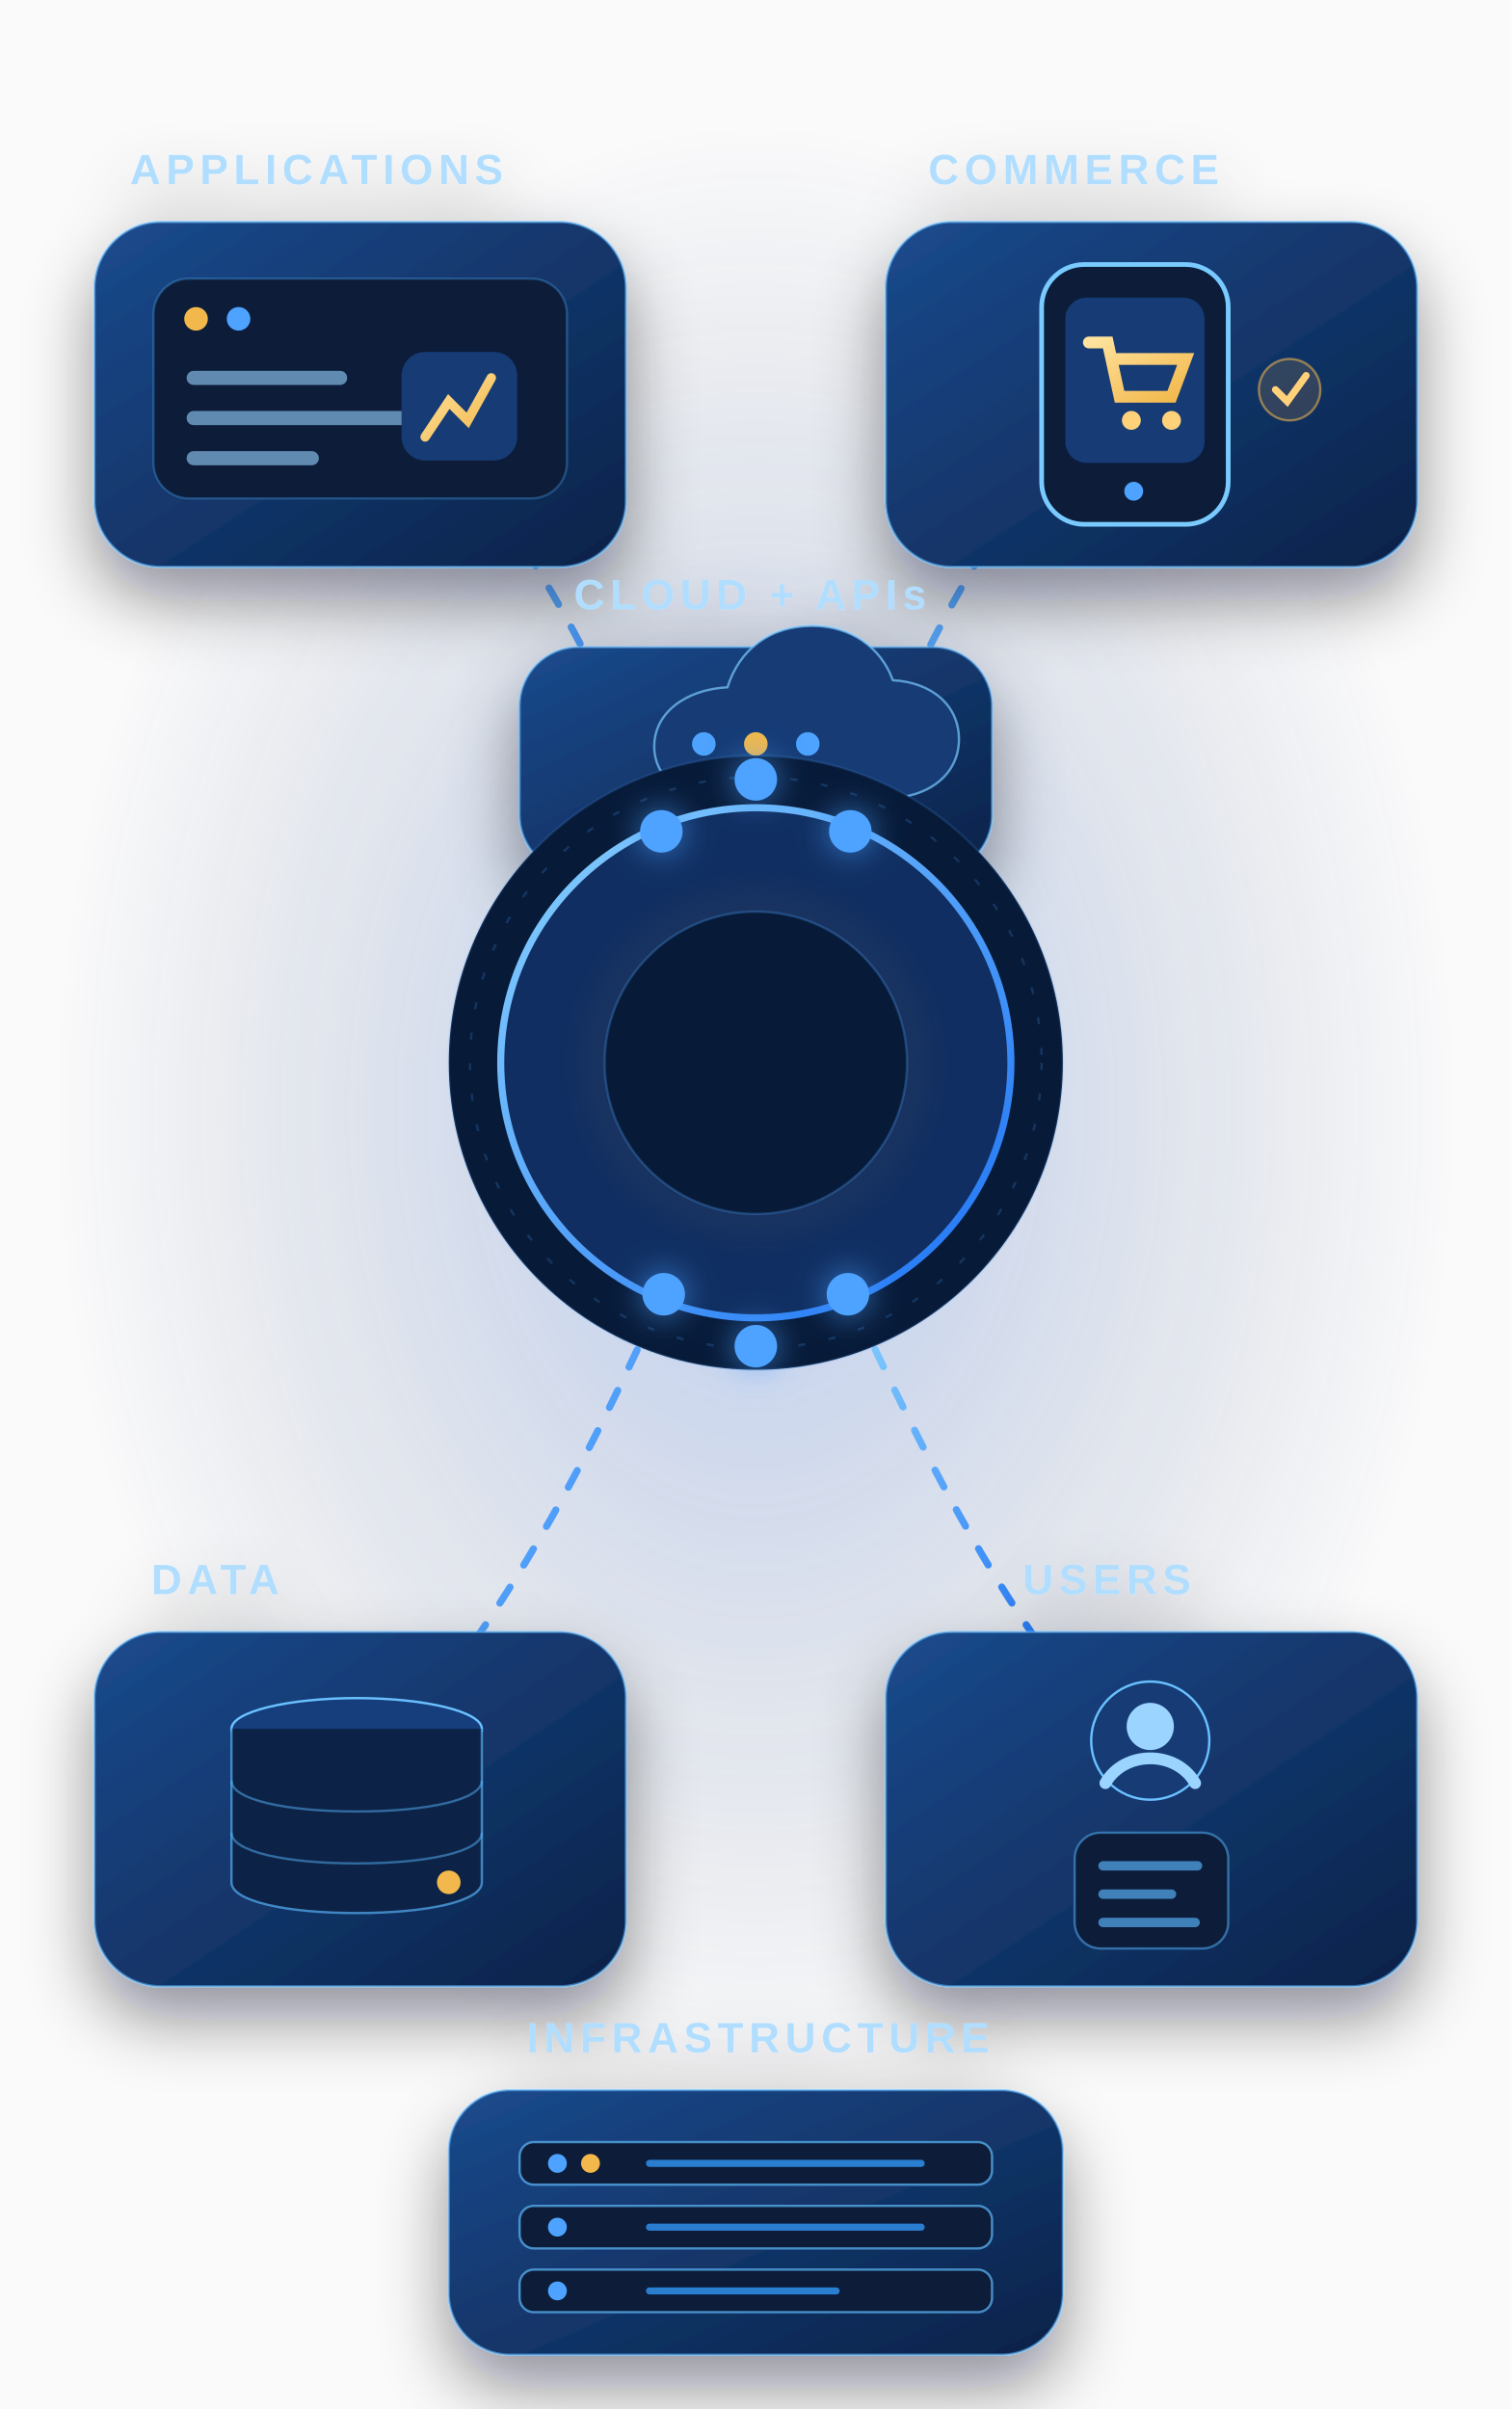
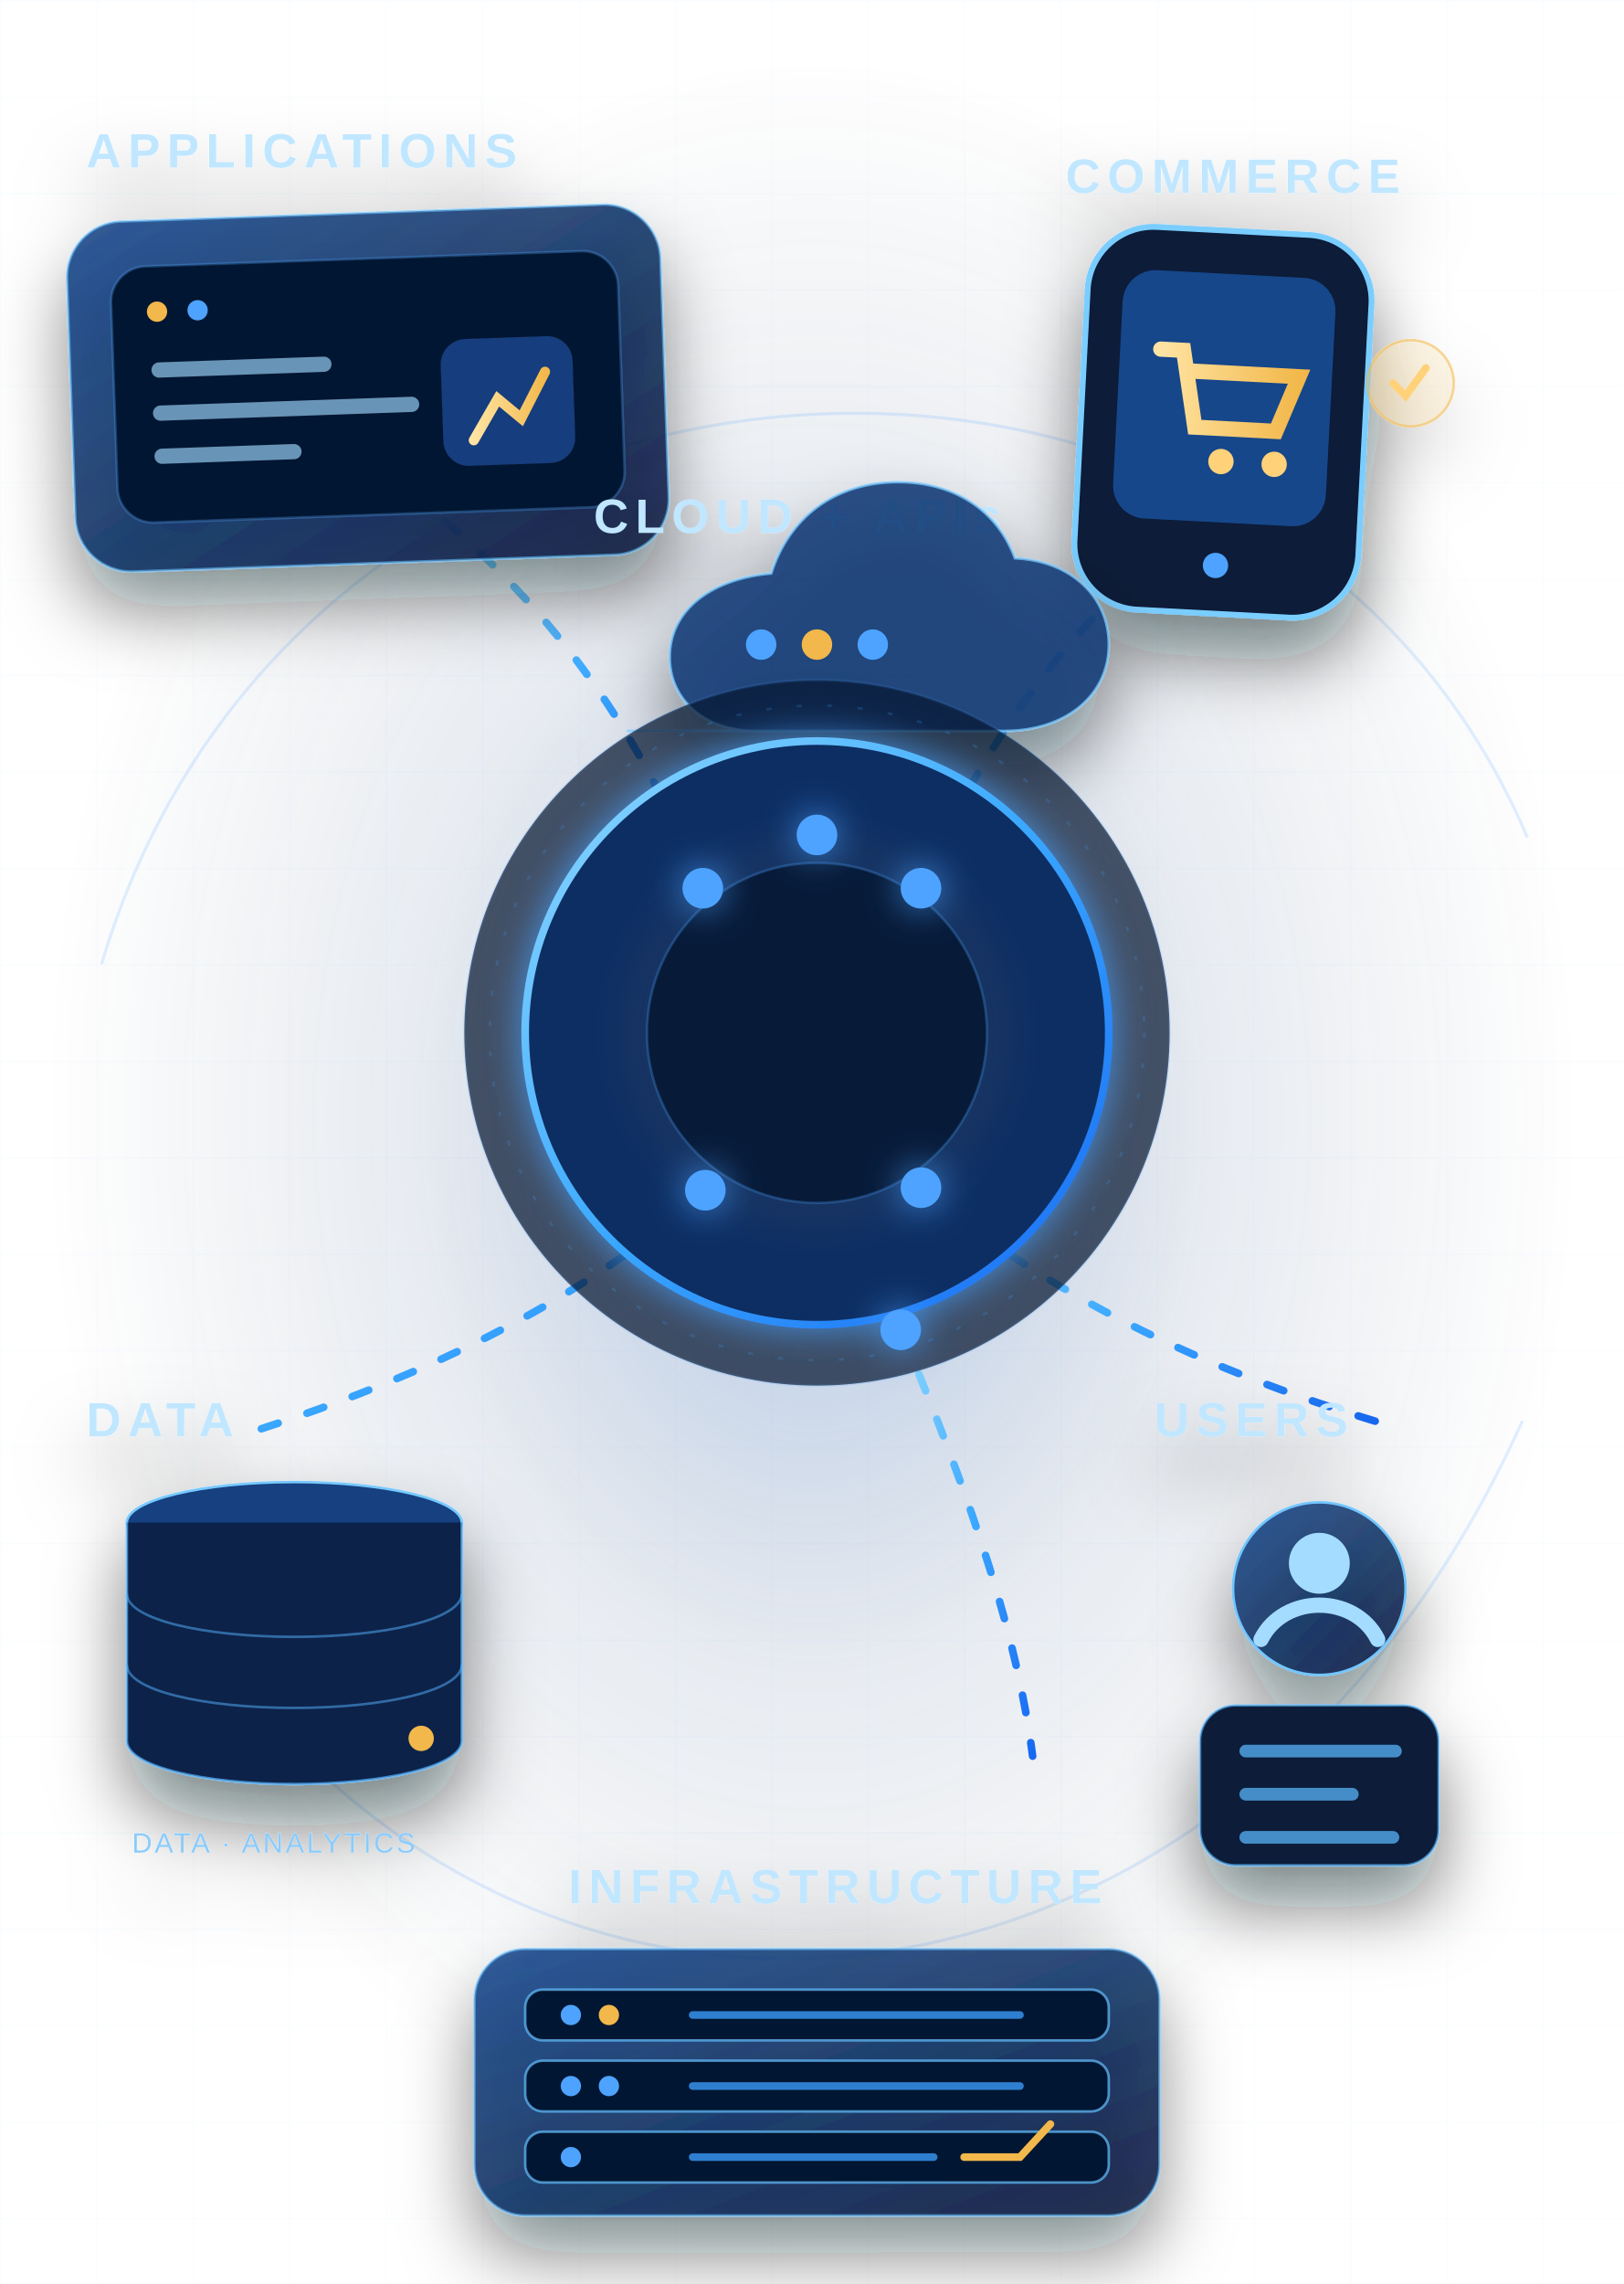
- <svg xmlns="http://www.w3.org/2000/svg" viewBox="0 0 640 1020" role="img" aria-labelledby="title desc">
+ <svg xmlns="http://www.w3.org/2000/svg" viewBox="0 0 640 900" role="img" aria-labelledby="title desc">
  <defs>
-     <linearGradient id="panel" x1="0" y1="0" x2="1" y2="1">
-       <stop offset="0" stop-color="#1B4A8D" />
-       <stop offset="1" stop-color="#0A2248" />
+     <linearGradient id="blue" x1="0" y1="0" x2="1" y2="1">
+       <stop stop-color="#91DAFF" />
+       <stop offset=".5" stop-color="#3AA8FF" />
+       <stop offset="1" stop-color="#1768F2" />
    </linearGradient>
-     <linearGradient id="blue" x1="0" y1="0" x2="1" y2="1">
-       <stop offset="0" stop-color="#8AD2FF" />
-       <stop offset="1" stop-color="#1B70F4" />
+     <linearGradient id="glass" x1="0" y1="0" x2="1" y2="1">
+       <stop stop-color="#1A4A8D" stop-opacity=".9" />
+       <stop offset="1" stop-color="#081D40" stop-opacity=".85" />
    </linearGradient>
-     <linearGradient id="gold" x1="0" y1="0" x2="1" y2="1">
-       <stop offset="0" stop-color="#FFE29E" />
+     <linearGradient id="gold">
+       <stop stop-color="#FFE4A3" />
      <stop offset="1" stop-color="#F2B84B" />
    </linearGradient>
    <radialGradient id="scene">
-       <stop offset="0" stop-color="#1E63E9" stop-opacity=".28" />
+       <stop stop-color="#1D67CC" stop-opacity=".34" />
+       <stop offset=".52" stop-color="#123A75" stop-opacity=".1" />
      <stop offset="1" stop-color="#081B3A" stop-opacity="0" />
    </radialGradient>
    <radialGradient id="halo">
-       <stop offset="0" stop-color="#F2B84B" stop-opacity=".3" />
-       <stop offset=".48" stop-color="#F2B84B" stop-opacity=".1" />
+       <stop stop-color="#F2B84B" stop-opacity=".3" />
+       <stop offset=".4" stop-color="#F2B84B" stop-opacity=".11" />
      <stop offset="1" stop-color="#F2B84B" stop-opacity="0" />
    </radialGradient>
-     <filter id="shadow" x="-40%" y="-40%" width="180%" height="200%">
-       <feDropShadow dx="0" dy="14" stdDeviation="14" flood-color="#020A17" flood-opacity=".42" />
+     <filter id="shadow" x="-60%" y="-60%" width="220%" height="240%">
+       <feDropShadow dx="0" dy="16" stdDeviation="14" flood-color="#020814" flood-opacity=".5" />
    </filter>
    <filter id="glow" x="-100%" y="-100%" width="300%" height="300%">
-       <feDropShadow dx="0" dy="0" stdDeviation="7" flood-color="#4DA3FF" flood-opacity=".7" />
+       <feDropShadow dx="0" dy="0" stdDeviation="7" flood-color="#4DA3FF" flood-opacity=".8" />
    </filter>
-     <style>.route{fill:none;stroke:url(#blue);stroke-width:3;stroke-dasharray:8 11;stroke-linecap:round;animation:flow 6s linear infinite}.label{fill:#B1DEFF;font-family:Arial,sans-serif;font-size:18px;font-weight:700;letter-spacing:2.3px}.float1{animation:f1 6s ease-in-out infinite;transform-box:fill-box;transform-origin:center}.float2{animation:f2 7s ease-in-out infinite;transform-box:fill-box;transform-origin:center}.core{animation:b 4s ease-in-out infinite;transform-box:fill-box;transform-origin:center}@keyframes flow{to{stroke-dashoffset:-152}}@keyframes f1{50%{transform:translateY(-6px)}}@keyframes f2{50%{transform:translateY(6px)}}@keyframes b{50%{transform:scale(1.035)}}@media(prefers-reduced-motion:reduce){*{animation:none!important}}</style>
+     <pattern id="grid" width="38" height="38" patternUnits="userSpaceOnUse">
+       <path d="M38 0H0V38" fill="none" stroke="#68BDFF" stroke-opacity=".035" />
+     </pattern>
+     <style>.label{fill:#C0E7FF;font-family:Arial,sans-serif;font-size:19px;font-weight:700;letter-spacing:2.7px}.micro{fill:#8BCBFA;font-family:Arial,sans-serif;font-size:11px;letter-spacing:1px}.wire{fill:none;stroke:url(#blue);stroke-width:3;stroke-linecap:round;stroke-dasharray:7 12;animation:flow 6s linear infinite}.ambient{fill:none;stroke:#4DA3FF;stroke-width:1.2;stroke-opacity:.17}.f1{animation:a 6s ease-in-out infinite;transform-box:fill-box;transform-origin:center}.f2{animation:b 7s ease-in-out infinite;transform-box:fill-box;transform-origin:center}.f3{animation:c 8s ease-in-out infinite;transform-box:fill-box;transform-origin:center}.core{animation:p 4.4s ease-in-out infinite;transform-box:fill-box;transform-origin:center}@keyframes flow{to{stroke-dashoffset:-150}}@keyframes a{50%{transform:translateY(-7px)}}@keyframes b{50%{transform:translate(5px,6px)}}@keyframes c{50%{transform:translate(-5px,7px)}}@keyframes p{50%{transform:scale(1.035)}}@media(prefers-reduced-motion:reduce){*{animation:none!important}}</style>
  </defs>
-   <rect width="640" height="1020" fill="#081B3A" fill-opacity=".02" />
-   <ellipse cx="320" cy="470" rx="300" ry="420" fill="url(#scene)" />
-   <path class="route" d="M190 186C235 245 262 300 280 352" />
-   <path class="route" d="M449 186C405 243 379 300 360 352" />
-   <path class="route" d="M190 710C236 648 263 585 281 548" />
-   <path class="route" d="M450 710C404 648 378 585 359 548" />
-   <path class="route" d="M320 244V330" />
-   <path class="route" d="M320 570V830" />
-   <g class="float1" filter="url(#shadow)">
-     <text class="label" x="55" y="78">APPLICATIONS</text>
-     <rect x="40" y="94" width="225" height="146" rx="28" fill="url(#panel)" stroke="#5DB8FF" stroke-opacity=".55" />
-     <rect x="65" y="118" width="175" height="93" rx="15" fill="#071A38" stroke="#58B4FF" stroke-opacity=".3" />
-     <circle cx="83" cy="135" r="5" fill="#F2B84B" />
-     <circle cx="101" cy="135" r="5" fill="#4DA3FF" />
-     <path d="M82 160h62M82 177h101M82 194h50" stroke="#9DD5FF" stroke-width="6" stroke-linecap="round" opacity=".6" />
-     <rect x="170" y="149" width="49" height="46" rx="10" fill="#143B75" />
-     <path d="M180 185l10-15 8 8 10-18" fill="none" stroke="url(#gold)" stroke-width="4" stroke-linecap="round" />
+   <rect width="640" height="900" fill="url(#grid)" />
+   <ellipse cx="320" cy="440" rx="306" ry="414" fill="url(#scene)" />
+   <path class="ambient" d="M40 380C120 110 500 90 602 330" />
+   <path class="ambient" d="M60 610C180 840 480 826 600 560" />
+   <path class="wire" d="M175 205C230 252 258 303 277 350" />
+   <path class="wire" d="M472 205C414 252 383 302 363 350" />
+   <path class="wire" d="M103 563C189 535 243 501 278 469" />
+   <path class="wire" d="M542 560C456 534 401 500 363 468" />
+   <path class="wire" d="M322 214C322 262 322 306 322 329" />
+   <path class="wire" d="M355 524C385 596 401 646 407 692" />
+   <g class="f1" filter="url(#shadow)">
+     <text class="label" x="34" y="66">APPLICATIONS</text>
+     <g transform="translate(28 84) rotate(-2 115 69)">
+       <rect width="234" height="138" rx="22" fill="url(#glass)" stroke="#69C1FF" stroke-opacity=".55" />
+       <rect x="17" y="18" width="200" height="101" rx="14" fill="#061731" stroke="#4DA3FF" stroke-opacity=".3" />
+       <circle cx="35" cy="36" r="4" fill="#F2B84B" />
+       <circle cx="51" cy="36" r="4" fill="#4DA3FF" />
+       <path d="M35 59h65M35 76h99M35 93h52" stroke="#9DD7FF" stroke-width="6" stroke-linecap="round" opacity=".65" />
+       <rect x="146" y="51" width="52" height="50" rx="10" fill="#143D7D" />
+       <path d="M158 91l10-16 9 8 10-18" fill="none" stroke="url(#gold)" stroke-width="4" stroke-linecap="round" />
+     </g>
  </g>
-   <g class="float2" filter="url(#shadow)">
-     <text class="label" x="393" y="78">COMMERCE</text>
-     <rect x="375" y="94" width="225" height="146" rx="28" fill="url(#panel)" stroke="#5DB8FF" stroke-opacity=".55" />
-     <rect x="441" y="112" width="79" height="110" rx="18" fill="#071A38" stroke="#78CAFF" stroke-width="2" />
-     <rect x="451" y="126" width="59" height="70" rx="9" fill="#123A75" />
-     <path d="M461 145h8l5 23h22l6-16h-29" fill="none" stroke="url(#gold)" stroke-width="5" stroke-linecap="round" />
-     <circle cx="479" cy="178" r="4" fill="#FFD27A" />
-     <circle cx="496" cy="178" r="4" fill="#FFD27A" />
-     <circle cx="480" cy="208" r="4" fill="#4DA3FF" />
-     <circle cx="546" cy="165" r="13" fill="#F2B84B" fill-opacity=".14" stroke="#F2B84B" stroke-opacity=".55" />
-     <path d="M540 165l5 5 8-11" fill="none" stroke="#FFD27A" stroke-width="3" stroke-linecap="round" />
+   <g class="f2" filter="url(#shadow)">
+     <text class="label" x="420" y="76">COMMERCE</text>
+     <g transform="translate(426 91) rotate(3 58 76)">
+       <rect x="0" width="112" height="151" rx="26" fill="#071A38" stroke="#7ACDFF" stroke-width="2.3" />
+       <rect x="14" y="17" width="84" height="98" rx="13" fill="#17468A" />
+       <path d="M30 48h9l6 30h32l8-22H43" fill="none" stroke="url(#gold)" stroke-width="6" stroke-linecap="round" />
+       <circle cx="56" cy="91" r="5" fill="#FFD27A" />
+       <circle cx="77" cy="91" r="5" fill="#FFD27A" />
+       <circle cx="56" cy="132" r="5" fill="#4DA3FF" />
+     </g>
+     <circle cx="556" cy="151" r="17" fill="#F2B84B" fill-opacity=".13" stroke="#F2B84B" stroke-opacity=".55" />
+     <path d="M549 151l5 5 8-11" fill="none" stroke="#FFD27A" stroke-width="3" stroke-linecap="round" />
  </g>
-   <g class="float1" filter="url(#shadow)">
-     <text class="label" x="243" y="258">CLOUD + APIs</text>
-     <rect x="220" y="274" width="200" height="96" rx="25" fill="url(#panel)" stroke="#5DB8FF" stroke-opacity=".5" />
-     <path d="M264 338h111c18 0 31-10 31-25 0-14-11-24-28-25-5-14-18-23-34-23-18 0-31 10-36 26-18 1-31 11-31 25 0 13 11 22 27 22z" fill="#123A75" stroke="#7CCAFF" stroke-opacity=".7" />
-     <circle cx="298" cy="315" r="5" fill="#4DA3FF" />
-     <circle cx="320" cy="315" r="5" fill="#F2B84B" />
-     <circle cx="342" cy="315" r="5" fill="#4DA3FF" />
+   <g class="f3" filter="url(#shadow)">
+     <text class="label" x="234" y="210">CLOUD + APIs</text>
+     <path d="M247 288h149c24 0 41-14 41-34 0-19-15-33-37-34-7-19-24-30-46-30-25 0-43 14-50 36-23 2-40 14-40 33 0 17 14 29 34 29z" fill="#123C78" fill-opacity=".9" stroke="#7ACBFF" stroke-opacity=".72" />
+     <circle cx="300" cy="254" r="6" fill="#4DA3FF" />
+     <circle cx="322" cy="254" r="6" fill="#F2B84B" />
+     <circle cx="344" cy="254" r="6" fill="#4DA3FF" />
  </g>
  <g class="core">
-     <circle cx="320" cy="450" r="130" fill="#071A38" stroke="#4DA3FF" stroke-opacity=".16" />
-     <circle cx="320" cy="450" r="108" fill="#102E61" stroke="url(#blue)" stroke-width="3" />
-     <circle cx="320" cy="450" r="82" fill="url(#halo)" />
-     <circle cx="320" cy="450" r="64" fill="#071A38" stroke="#4DA3FF" stroke-opacity=".28" />
-     <circle cx="320" cy="450" r="121" fill="none" stroke="#4DA3FF" stroke-opacity=".2" stroke-dasharray="3 10" />
+     <circle cx="322" cy="407" r="139" fill="#061731" fill-opacity=".72" stroke="#4DA3FF" stroke-opacity=".14" />
+     <circle cx="322" cy="407" r="115" fill="#102F63" stroke="url(#blue)" stroke-width="3" filter="url(#glow)" />
+     <circle cx="322" cy="407" r="88" fill="url(#halo)" />
+     <circle cx="322" cy="407" r="67" fill="#071A38" stroke="#4DA3FF" stroke-opacity=".28" />
+     <circle cx="322" cy="407" r="129" fill="none" stroke="#4DA3FF" stroke-opacity=".18" stroke-dasharray="2 10" />
  </g>
  <g filter="url(#glow)">
-     <circle cx="280" cy="352" r="9" fill="#4DA3FF" />
-     <circle cx="360" cy="352" r="9" fill="#4DA3FF" />
-     <circle cx="281" cy="548" r="9" fill="#4DA3FF" />
-     <circle cx="359" cy="548" r="9" fill="#4DA3FF" />
-     <circle cx="320" cy="330" r="9" fill="#4DA3FF" />
-     <circle cx="320" cy="570" r="9" fill="#4DA3FF" />
+     <circle cx="277" cy="350" r="8" fill="#4DA3FF" />
+     <circle cx="363" cy="350" r="8" fill="#4DA3FF" />
+     <circle cx="278" cy="469" r="8" fill="#4DA3FF" />
+     <circle cx="363" cy="468" r="8" fill="#4DA3FF" />
+     <circle cx="322" cy="329" r="8" fill="#4DA3FF" />
+     <circle cx="355" cy="524" r="8" fill="#4DA3FF" />
  </g>
-   <g class="float2" filter="url(#shadow)">
-     <text class="label" x="64" y="675">DATA</text>
-     <rect x="40" y="691" width="225" height="150" rx="28" fill="url(#panel)" stroke="#5DB8FF" stroke-opacity=".52" />
-     <g transform="translate(88 720)">
-       <ellipse cx="63" cy="12" rx="53" ry="13" fill="#153D7C" stroke="#6AC1FF" />
-       <path d="M10 12v65c0 8 23 13 53 13s53-5 53-13V12" fill="#0A2247" stroke="#5DB8FF" stroke-opacity=".65" />
-       <path d="M10 34c0 8 23 13 53 13s53-5 53-13M10 56c0 8 23 13 53 13s53-5 53-13" fill="none" stroke="#5DB8FF" stroke-opacity=".48" />
-       <circle cx="102" cy="77" r="5" fill="#F2B84B" />
+   <g class="f2" filter="url(#shadow)">
+     <text class="label" x="34" y="566">DATA</text>
+     <g transform="translate(40 584)">
+       <ellipse cx="76" cy="16" rx="66" ry="16" fill="#15417F" stroke="#77C9FF" />
+       <path d="M10 16v86c0 10 30 17 66 17s66-7 66-17V16" fill="#092149" stroke="#58B6FF" stroke-opacity=".68" />
+       <path d="M10 44c0 10 30 17 66 17s66-7 66-17M10 72c0 10 30 17 66 17s66-7 66-17" fill="none" stroke="#58B6FF" stroke-opacity=".5" />
+       <circle cx="126" cy="101" r="5" fill="#F2B84B" />
+     </g>
+     <text class="micro" x="52" y="730">DATA · ANALYTICS</text>
+   </g>
+   <g class="f1" filter="url(#shadow)">
+     <text class="label" x="455" y="566">USERS</text>
+     <g transform="translate(465 584)">
+       <circle cx="55" cy="42" r="34" fill="url(#glass)" stroke="#72C6FF" />
+       <circle cx="55" cy="32" r="12" fill="#A4DCFF" />
+       <path d="M32 62c9-18 37-18 46 0" fill="none" stroke="#A4DCFF" stroke-width="6" stroke-linecap="round" />
+       <rect x="8" y="88" width="94" height="63" rx="14" fill="#071A38" stroke="#5DBAFF" stroke-opacity=".58" />
+       <path d="M26 106h59M26 123h42M26 140h58" stroke="#5DBAFF" stroke-width="5" stroke-linecap="round" opacity=".72" />
    </g>
  </g>
-   <g class="float1" filter="url(#shadow)">
-     <text class="label" x="433" y="675">USERS</text>
-     <rect x="375" y="691" width="225" height="150" rx="28" fill="url(#panel)" stroke="#5DB8FF" stroke-opacity=".52" />
-     <circle cx="487" cy="737" r="25" fill="#123A75" stroke="#6BC0FF" />
-     <circle cx="487" cy="731" r="10" fill="#9BD5FF" />
-     <path d="M468 755c8-14 30-14 38 0" fill="none" stroke="#9BD5FF" stroke-width="5" stroke-linecap="round" />
-     <rect x="455" y="776" width="65" height="49" rx="11" fill="#071A38" stroke="#5DB8FF" stroke-opacity=".5" />
-     <path d="M467 790h40M467 802h29M467 814h39" stroke="#5DB8FF" stroke-width="4" stroke-linecap="round" opacity=".65" />
-   </g>
-   <g class="float2" filter="url(#shadow)">
-     <text class="label" x="223" y="869">INFRASTRUCTURE</text>
-     <rect x="190" y="885" width="260" height="112" rx="26" fill="url(#panel)" stroke="#5DB8FF" stroke-opacity=".54" />
-     <g transform="translate(220 907)">
-       <rect width="200" height="18" rx="6" fill="#071A38" stroke="#63BEFF" stroke-opacity=".68" />
-       <rect y="27" width="200" height="18" rx="6" fill="#071A38" stroke="#63BEFF" stroke-opacity=".68" />
-       <rect y="54" width="200" height="18" rx="6" fill="#071A38" stroke="#63BEFF" stroke-opacity=".68" />
-       <circle cx="16" cy="9" r="4" fill="#4DA3FF" />
-       <circle cx="30" cy="9" r="4" fill="#F2B84B" />
-       <circle cx="16" cy="36" r="4" fill="#4DA3FF" />
-       <circle cx="16" cy="63" r="4" fill="#4DA3FF" />
-       <path d="M55 9h115M55 36h115M55 63h79" stroke="#2C7ED0" stroke-width="3" stroke-linecap="round" />
+   <g class="f3" filter="url(#shadow)">
+     <text class="label" x="224" y="750">INFRASTRUCTURE</text>
+     <g transform="translate(187 768)">
+       <rect width="270" height="105" rx="20" fill="url(#glass)" stroke="#64BFFF" stroke-opacity=".54" />
+       <g transform="translate(20 16)">
+         <rect width="230" height="20" rx="7" fill="#061731" stroke="#65C0FF" stroke-opacity=".7" />
+         <rect y="28" width="230" height="20" rx="7" fill="#061731" stroke="#65C0FF" stroke-opacity=".7" />
+         <rect y="56" width="230" height="20" rx="7" fill="#061731" stroke="#65C0FF" stroke-opacity=".7" />
+         <circle cx="18" cy="10" r="4" fill="#4DA3FF" />
+         <circle cx="33" cy="10" r="4" fill="#F2B84B" />
+         <circle cx="18" cy="38" r="4" fill="#4DA3FF" />
+         <circle cx="33" cy="38" r="4" fill="#4DA3FF" />
+         <circle cx="18" cy="66" r="4" fill="#4DA3FF" />
+         <path d="M66 10h129M66 38h129M66 66h95" stroke="#2E7FCF" stroke-width="3" stroke-linecap="round" />
+         <path d="M173 66h22l12-13" fill="none" stroke="#F2B84B" stroke-width="3" stroke-linecap="round" />
+       </g>
    </g>
  </g>
</svg>
